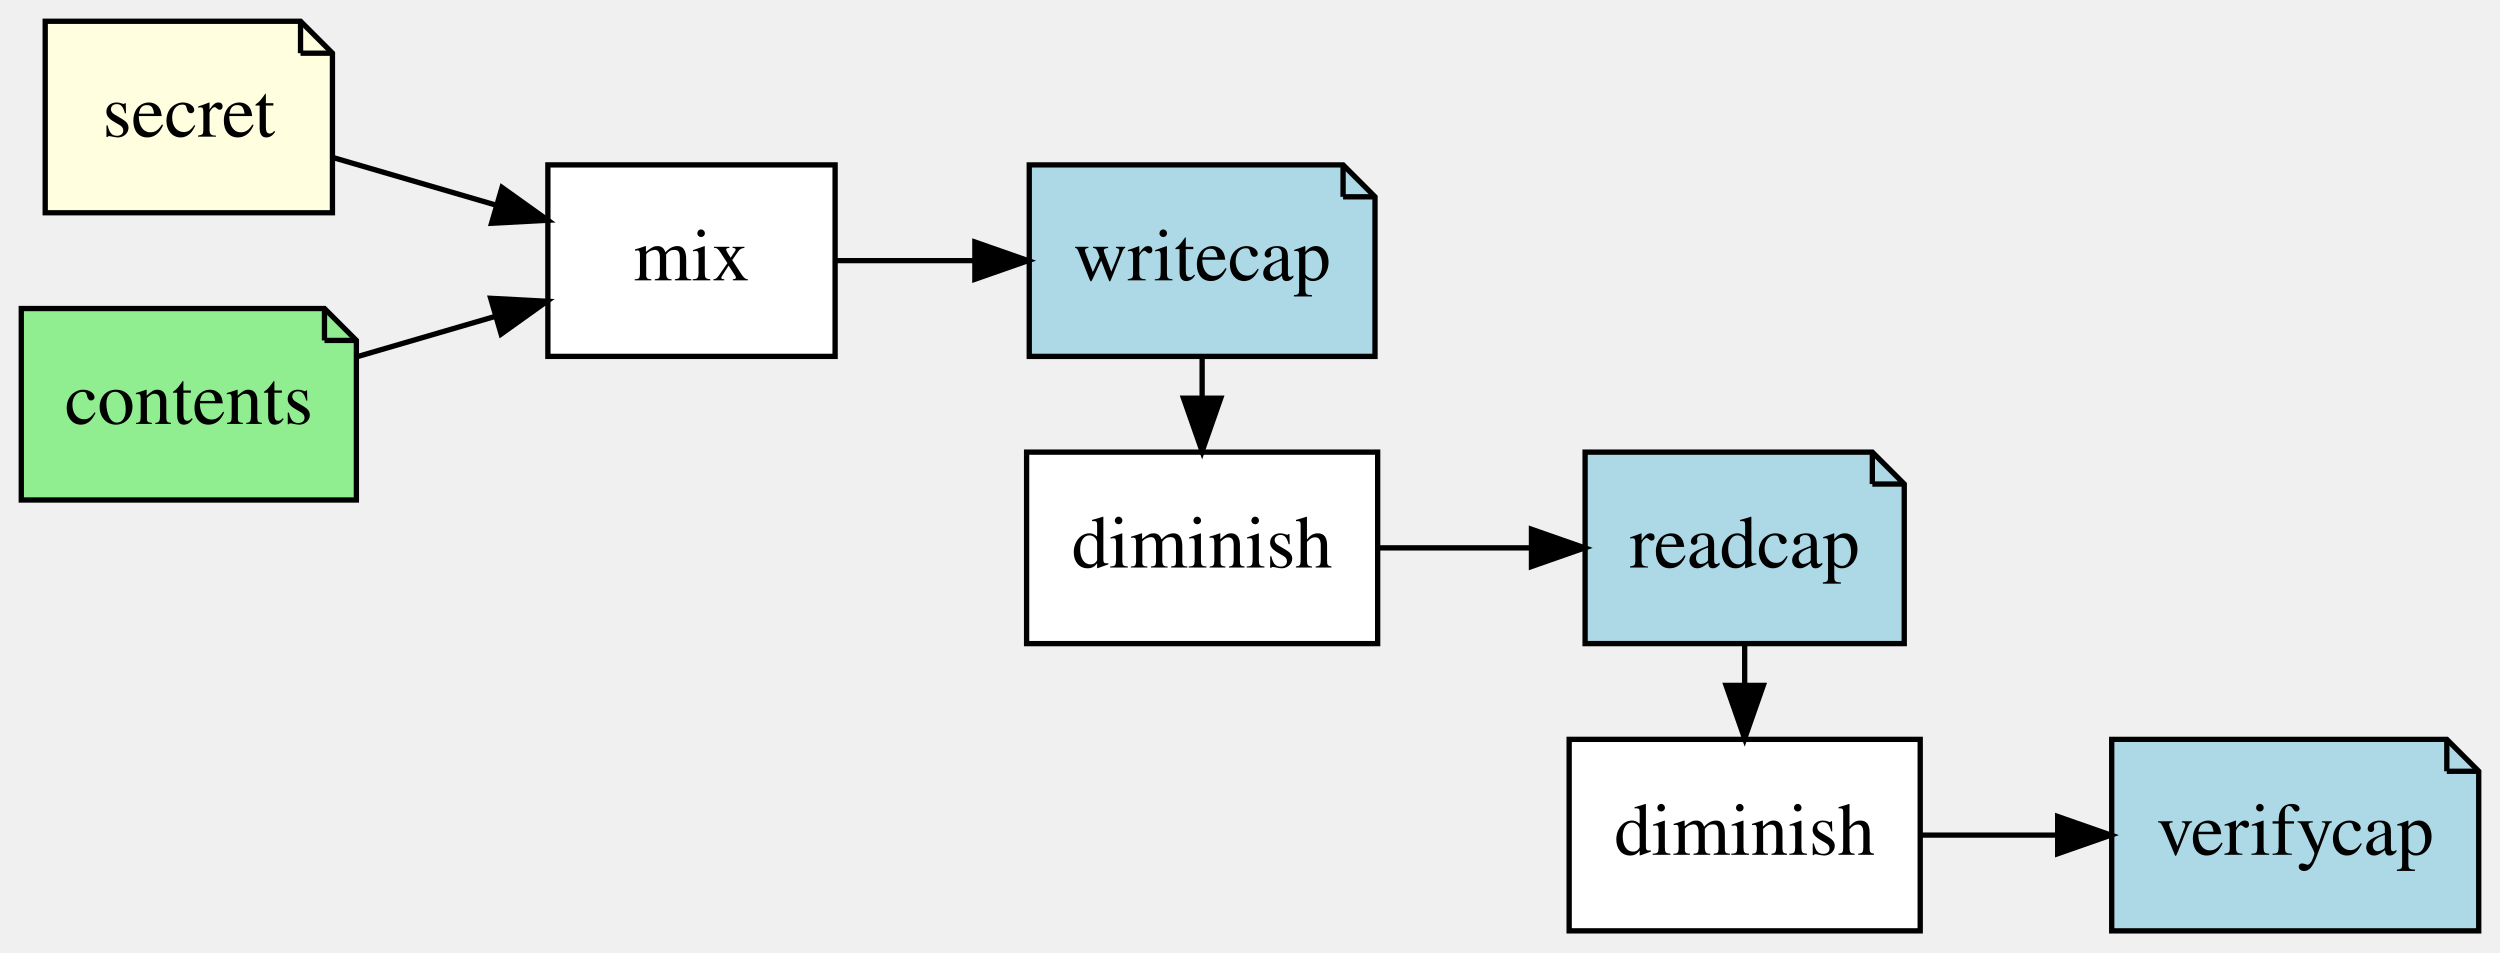
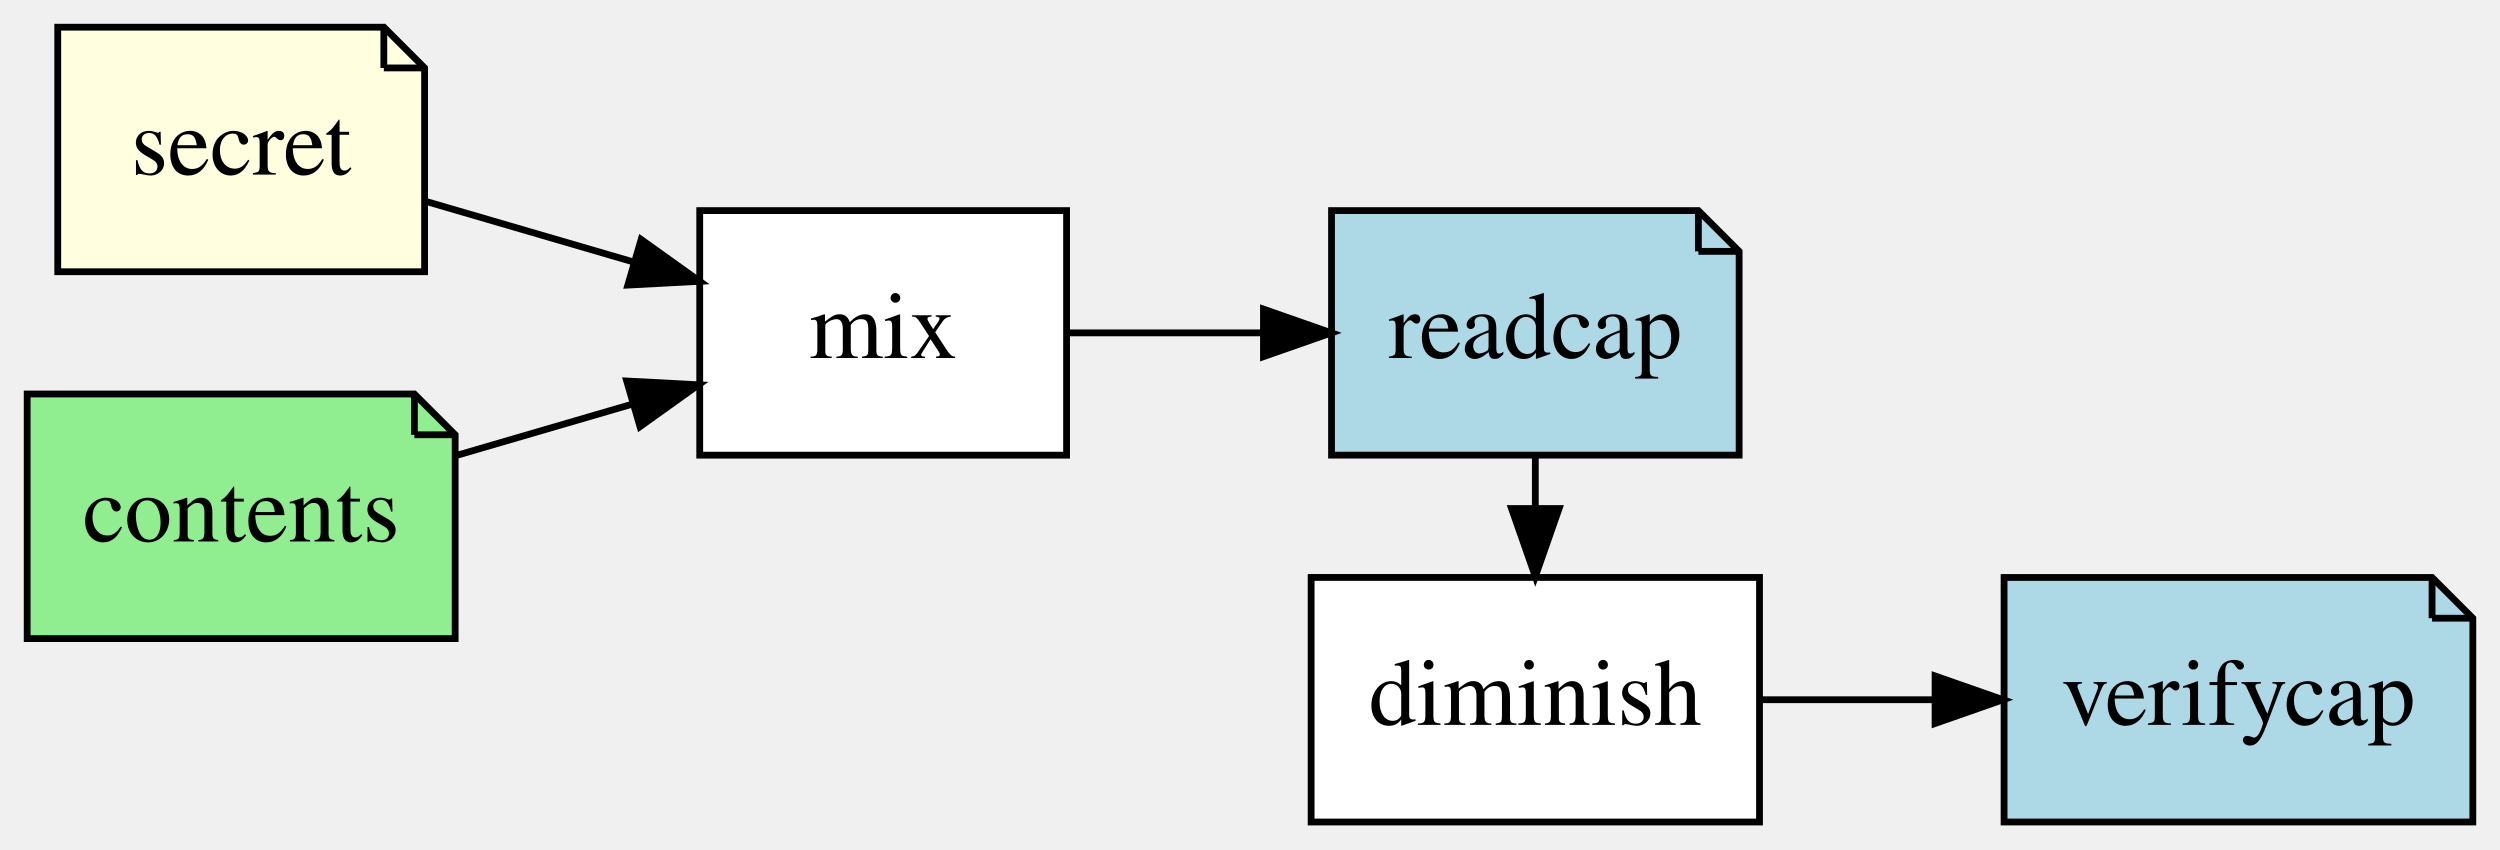
- <svg xmlns="http://www.w3.org/2000/svg" width="470pt" height="179pt" viewBox="0.00 0.00 470.00 179.00">
-   <g id="graph0" class="graph" transform="scale(1 1) rotate(0) translate(4 175)">
+ <svg xmlns="http://www.w3.org/2000/svg" width="368pt" height="125pt" viewBox="0.00 0.00 368.00 125.00">
+   <g id="graph0" class="graph" transform="scale(1 1) rotate(0) translate(4 121)">
    <g id="node1" class="node">
-       <polygon fill="lightyellow" stroke="black" points="52.5,-171 4.5,-171 4.5,-135 58.5,-135 58.5,-165 52.5,-171" />
-       <polyline fill="none" stroke="black" points="52.5,-171 52.5,-165 " />
-       <polyline fill="none" stroke="black" points="58.5,-165 52.5,-165 " />
-       <text text-anchor="middle" x="31.5" y="-149.3" font-family="Times,serif" font-size="14.00">secret</text>
+       <polygon fill="lightyellow" stroke="black" points="52.5,-117 4.5,-117 4.5,-81 58.5,-81 58.5,-111 52.5,-117" />
+       <polyline fill="none" stroke="black" points="52.5,-117 52.5,-111 " />
+       <polyline fill="none" stroke="black" points="58.5,-111 52.5,-111 " />
+       <text text-anchor="middle" x="31.5" y="-95.3" font-family="Times,serif" font-size="14.00">secret</text>
    </g>
    <g id="node3" class="node">
-       <polygon fill="white" stroke="black" points="153,-144 99,-144 99,-108 153,-108 153,-144" />
-       <text text-anchor="middle" x="126" y="-122.3" font-family="Times,serif" font-size="14.00">mix</text>
+       <polygon fill="white" stroke="black" points="153,-90 99,-90 99,-54 153,-54 153,-90" />
+       <text text-anchor="middle" x="126" y="-68.3" font-family="Times,serif" font-size="14.00">mix</text>
    </g>
    <g id="edge1" class="edge">
-       <path fill="none" stroke="black" d="M58.759,-145.335C68.213,-142.576 79.047,-139.413 89.177,-136.456" />
-       <polygon fill="black" stroke="black" points="90.376,-139.752 98.995,-133.591 88.415,-133.033 90.376,-139.752" />
+       <path fill="none" stroke="black" d="M58.759,-91.335C68.213,-88.576 79.047,-85.413 89.177,-82.456" />
+       <polygon fill="black" stroke="black" points="90.376,-85.752 98.995,-79.591 88.415,-79.033 90.376,-85.752" />
    </g>
    <g id="node2" class="node">
-       <polygon fill="lightgreen" stroke="black" points="57,-117 0,-117 0,-81 63,-81 63,-111 57,-117" />
-       <polyline fill="none" stroke="black" points="57,-117 57,-111 " />
-       <polyline fill="none" stroke="black" points="63,-111 57,-111 " />
-       <text text-anchor="middle" x="31.5" y="-95.3" font-family="Times,serif" font-size="14.00">contents</text>
+       <polygon fill="lightgreen" stroke="black" points="57,-63 0,-63 0,-27 63,-27 63,-57 57,-63" />
+       <polyline fill="none" stroke="black" points="57,-63 57,-57 " />
+       <polyline fill="none" stroke="black" points="63,-57 57,-57 " />
+       <text text-anchor="middle" x="31.5" y="-41.3" font-family="Times,serif" font-size="14.00">contents</text>
    </g>
    <g id="edge2" class="edge">
-       <path fill="none" stroke="black" d="M63.044,-107.916C71.365,-110.344 80.456,-112.998 89.047,-115.506" />
-       <polygon fill="black" stroke="black" points="88.247,-118.918 98.828,-118.36 90.209,-112.199 88.247,-118.918" />
+       <path fill="none" stroke="black" d="M63.044,-53.916C71.365,-56.344 80.456,-58.998 89.047,-61.506" />
+       <polygon fill="black" stroke="black" points="88.247,-64.918 98.828,-64.361 90.209,-58.199 88.247,-64.918" />
    </g>
    <g id="node4" class="node">
-       <polygon fill="lightblue" stroke="black" points="248.5,-144 189.5,-144 189.5,-108 254.5,-108 254.5,-138 248.5,-144" />
-       <polyline fill="none" stroke="black" points="248.5,-144 248.5,-138 " />
-       <polyline fill="none" stroke="black" points="254.5,-138 248.5,-138 " />
-       <text text-anchor="middle" x="222" y="-122.3" font-family="Times,serif" font-size="14.00">writecap</text>
+       <polygon fill="lightblue" stroke="black" points="246,-90 192,-90 192,-54 252,-54 252,-84 246,-90" />
+       <polyline fill="none" stroke="black" points="246,-90 246,-84 " />
+       <polyline fill="none" stroke="black" points="252,-84 246,-84 " />
+       <text text-anchor="middle" x="222" y="-68.3" font-family="Times,serif" font-size="14.00">readcap</text>
    </g>
    <g id="edge3" class="edge">
-       <path fill="none" stroke="black" d="M153.184,-126C161.228,-126 170.29,-126 179.11,-126" />
-       <polygon fill="black" stroke="black" points="179.276,-129.5 189.276,-126 179.276,-122.5 179.276,-129.5" />
+       <path fill="none" stroke="black" d="M153.184,-72C162.041,-72 172.133,-72 181.776,-72" />
+       <polygon fill="black" stroke="black" points="181.984,-75.5 191.984,-72 181.984,-68.5 181.984,-75.5" />
    </g>
    <g id="node5" class="node">
-       <polygon fill="white" stroke="black" points="255,-90 189,-90 189,-54 255,-54 255,-90" />
-       <text text-anchor="middle" x="222" y="-68.3" font-family="Times,serif" font-size="14.00">diminish</text>
+       <polygon fill="white" stroke="black" points="255,-36 189,-36 189,-0 255,-0 255,-36" />
+       <text text-anchor="middle" x="222" y="-14.3" font-family="Times,serif" font-size="14.00">diminish</text>
    </g>
    <g id="edge4" class="edge">
-       <path fill="none" stroke="black" d="M222,-107.79C222,-105.308 222,-102.826 222,-100.344" />
-       <polygon fill="black" stroke="black" points="225.5,-100.141 222,-90.141 218.5,-100.141 225.5,-100.141" />
+       <path fill="none" stroke="black" d="M222,-53.79C222,-51.308 222,-48.826 222,-46.344" />
+       <polygon fill="black" stroke="black" points="225.5,-46.141 222,-36.141 218.5,-46.141 225.5,-46.141" />
    </g>
    <g id="node6" class="node">
-       <polygon fill="lightblue" stroke="black" points="348,-90 294,-90 294,-54 354,-54 354,-84 348,-90" />
-       <polyline fill="none" stroke="black" points="348,-90 348,-84 " />
-       <polyline fill="none" stroke="black" points="354,-84 348,-84 " />
-       <text text-anchor="middle" x="324" y="-68.3" font-family="Times,serif" font-size="14.00">readcap</text>
+       <polygon fill="lightblue" stroke="black" points="354,-36 291,-36 291,-0 360,-0 360,-30 354,-36" />
+       <polyline fill="none" stroke="black" points="354,-36 354,-30 " />
+       <polyline fill="none" stroke="black" points="360,-30 354,-30 " />
+       <text text-anchor="middle" x="325.5" y="-14.3" font-family="Times,serif" font-size="14.00">verifycap</text>
    </g>
    <g id="edge5" class="edge">
-       <path fill="none" stroke="black" d="M255.191,-72C264.332,-72 274.386,-72 283.889,-72" />
-       <polygon fill="black" stroke="black" points="283.914,-75.5 293.914,-72 283.914,-68.5 283.914,-75.5" />
-     </g>
-     <g id="node7" class="node">
-       <polygon fill="white" stroke="black" points="357,-36 291,-36 291,-0 357,-0 357,-36" />
-       <text text-anchor="middle" x="324" y="-14.3" font-family="Times,serif" font-size="14.00">diminish</text>
-     </g>
-     <g id="edge6" class="edge">
-       <path fill="none" stroke="black" d="M324,-53.79C324,-51.308 324,-48.826 324,-46.344" />
-       <polygon fill="black" stroke="black" points="327.5,-46.141 324,-36.141 320.5,-46.141 327.5,-46.141" />
-     </g>
-     <g id="node8" class="node">
-       <polygon fill="lightblue" stroke="black" points="456,-36 393,-36 393,-0 462,-0 462,-30 456,-36" />
-       <polyline fill="none" stroke="black" points="456,-36 456,-30 " />
-       <polyline fill="none" stroke="black" points="462,-30 456,-30 " />
-       <text text-anchor="middle" x="427.5" y="-14.3" font-family="Times,serif" font-size="14.00">verifycap</text>
-     </g>
-     <g id="edge7" class="edge">
-       <path fill="none" stroke="black" d="M357.115,-18C365.208,-18 374.035,-18 382.597,-18" />
-       <polygon fill="black" stroke="black" points="382.843,-21.5 392.843,-18 382.843,-14.5 382.843,-21.5" />
+       <path fill="none" stroke="black" d="M255.115,-18C263.208,-18 272.035,-18 280.597,-18" />
+       <polygon fill="black" stroke="black" points="280.843,-21.5 290.843,-18 280.843,-14.5 280.843,-21.5" />
    </g>
  </g>
</svg>
